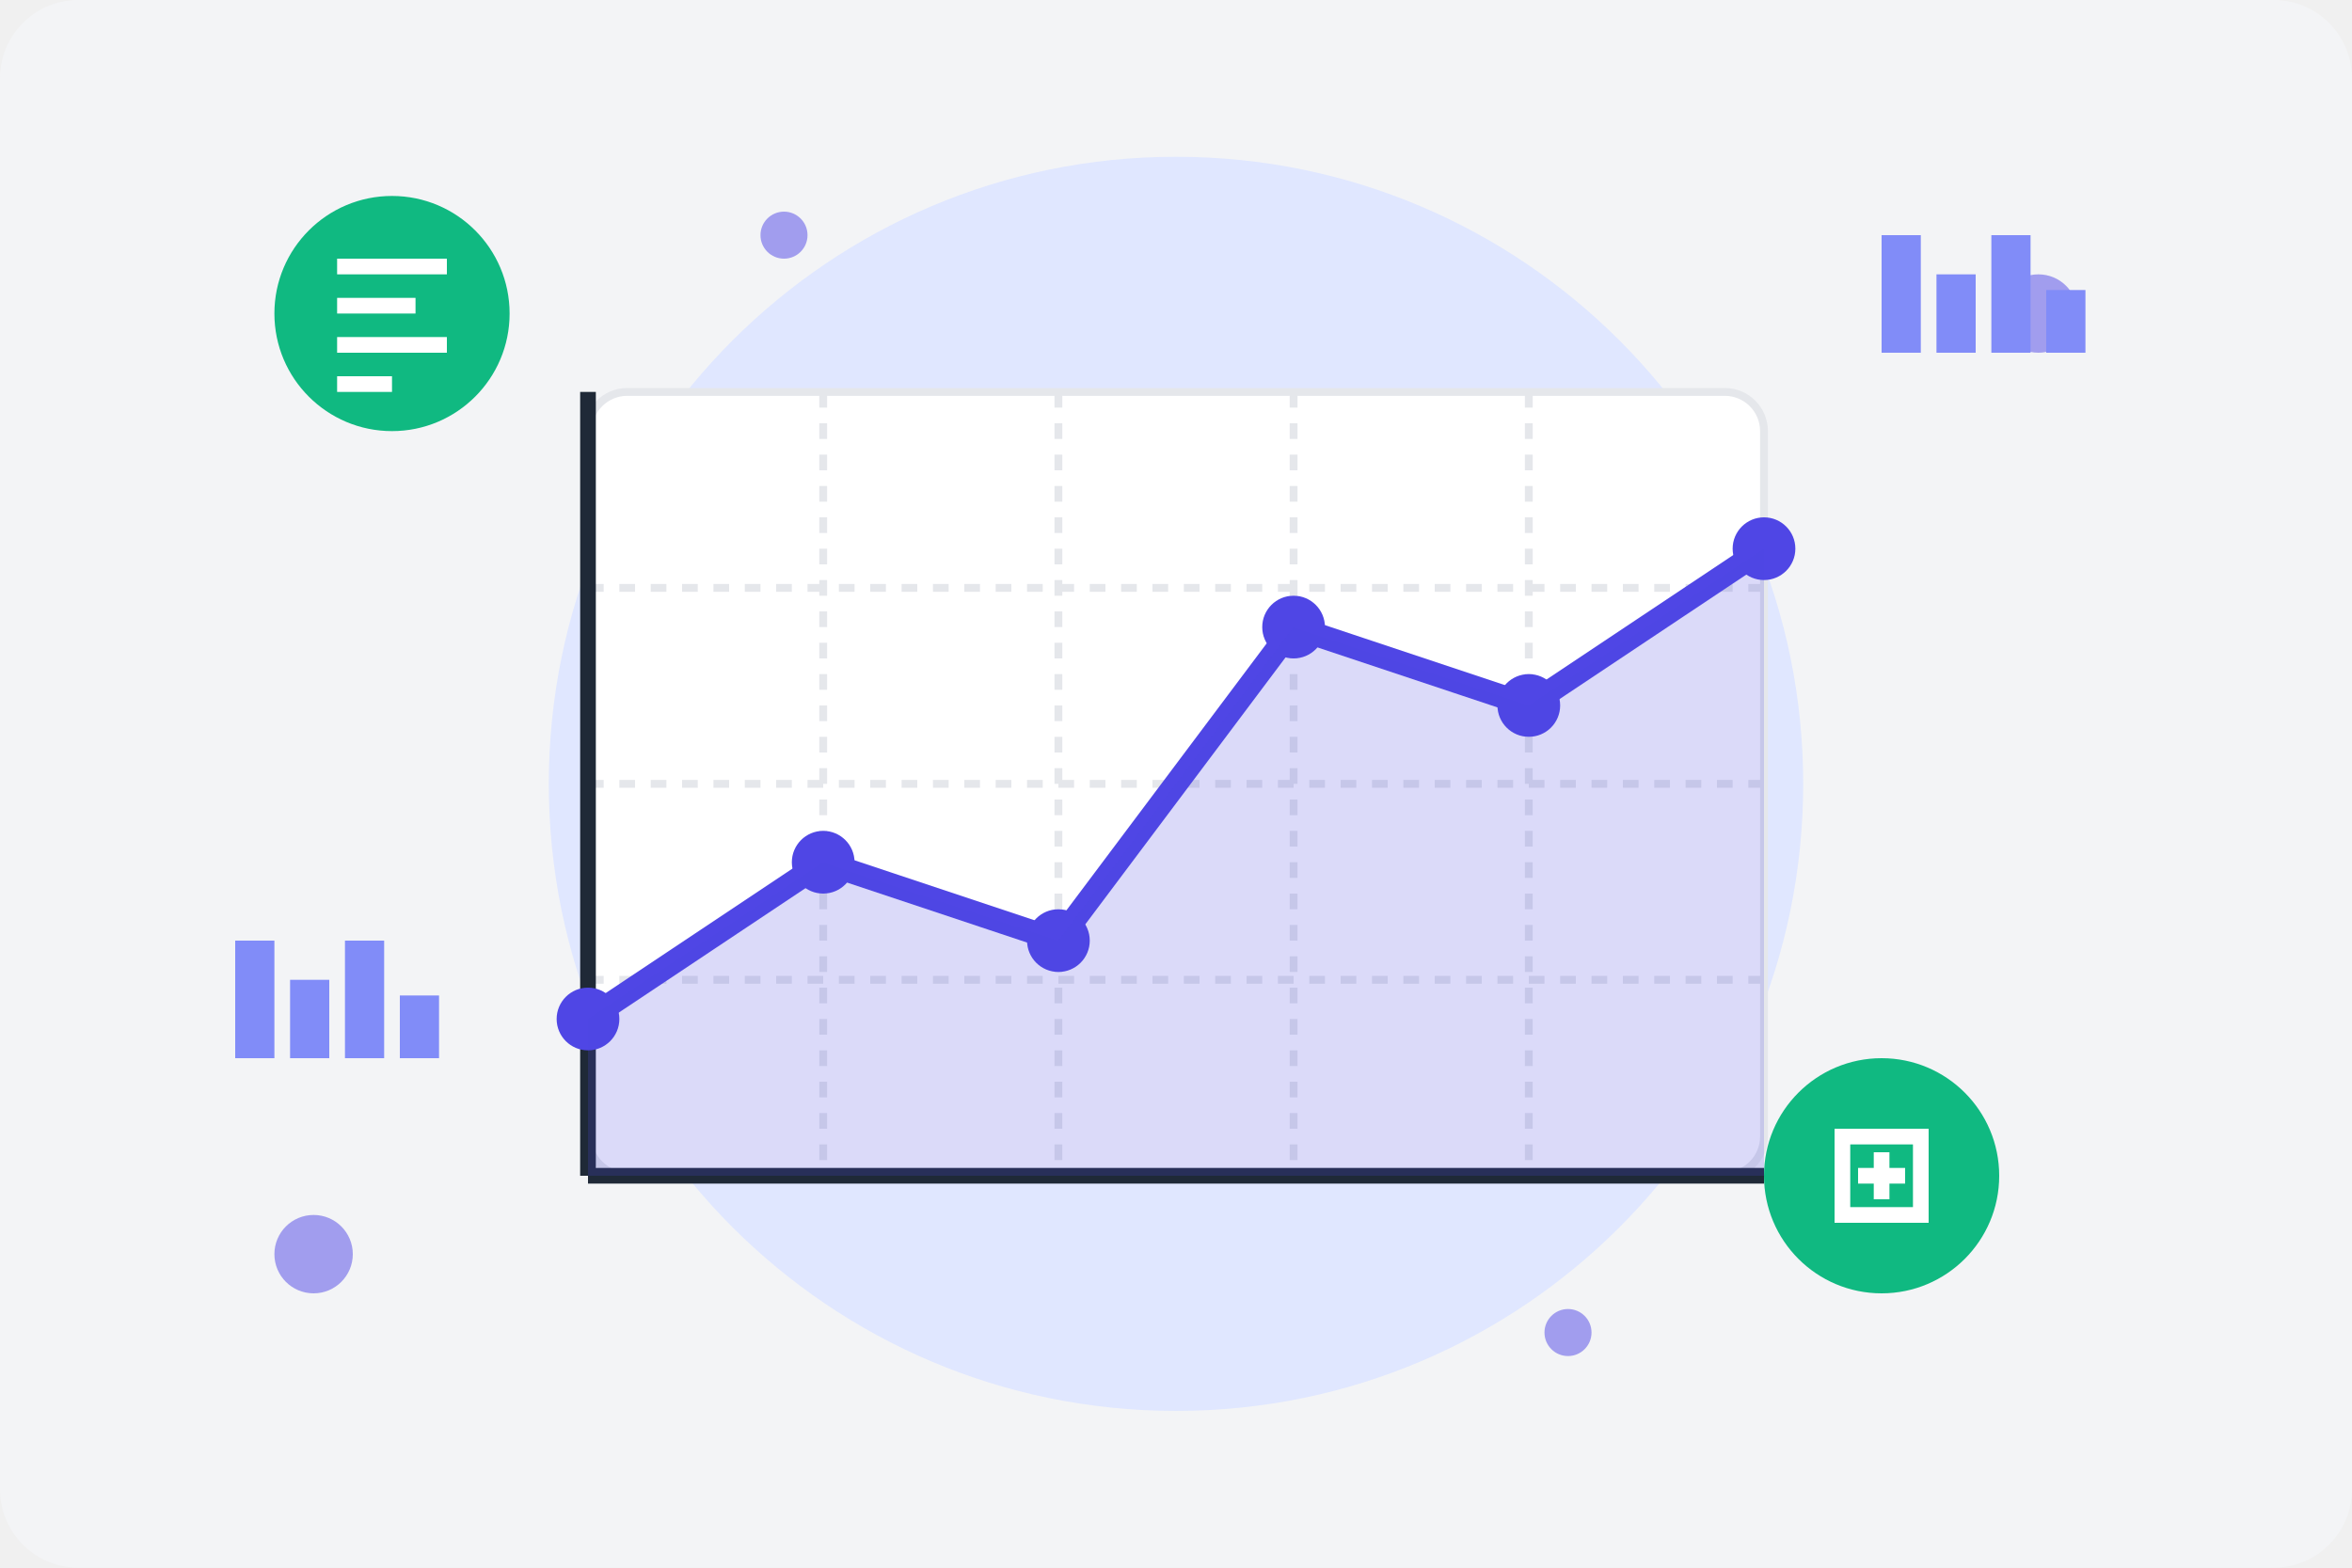
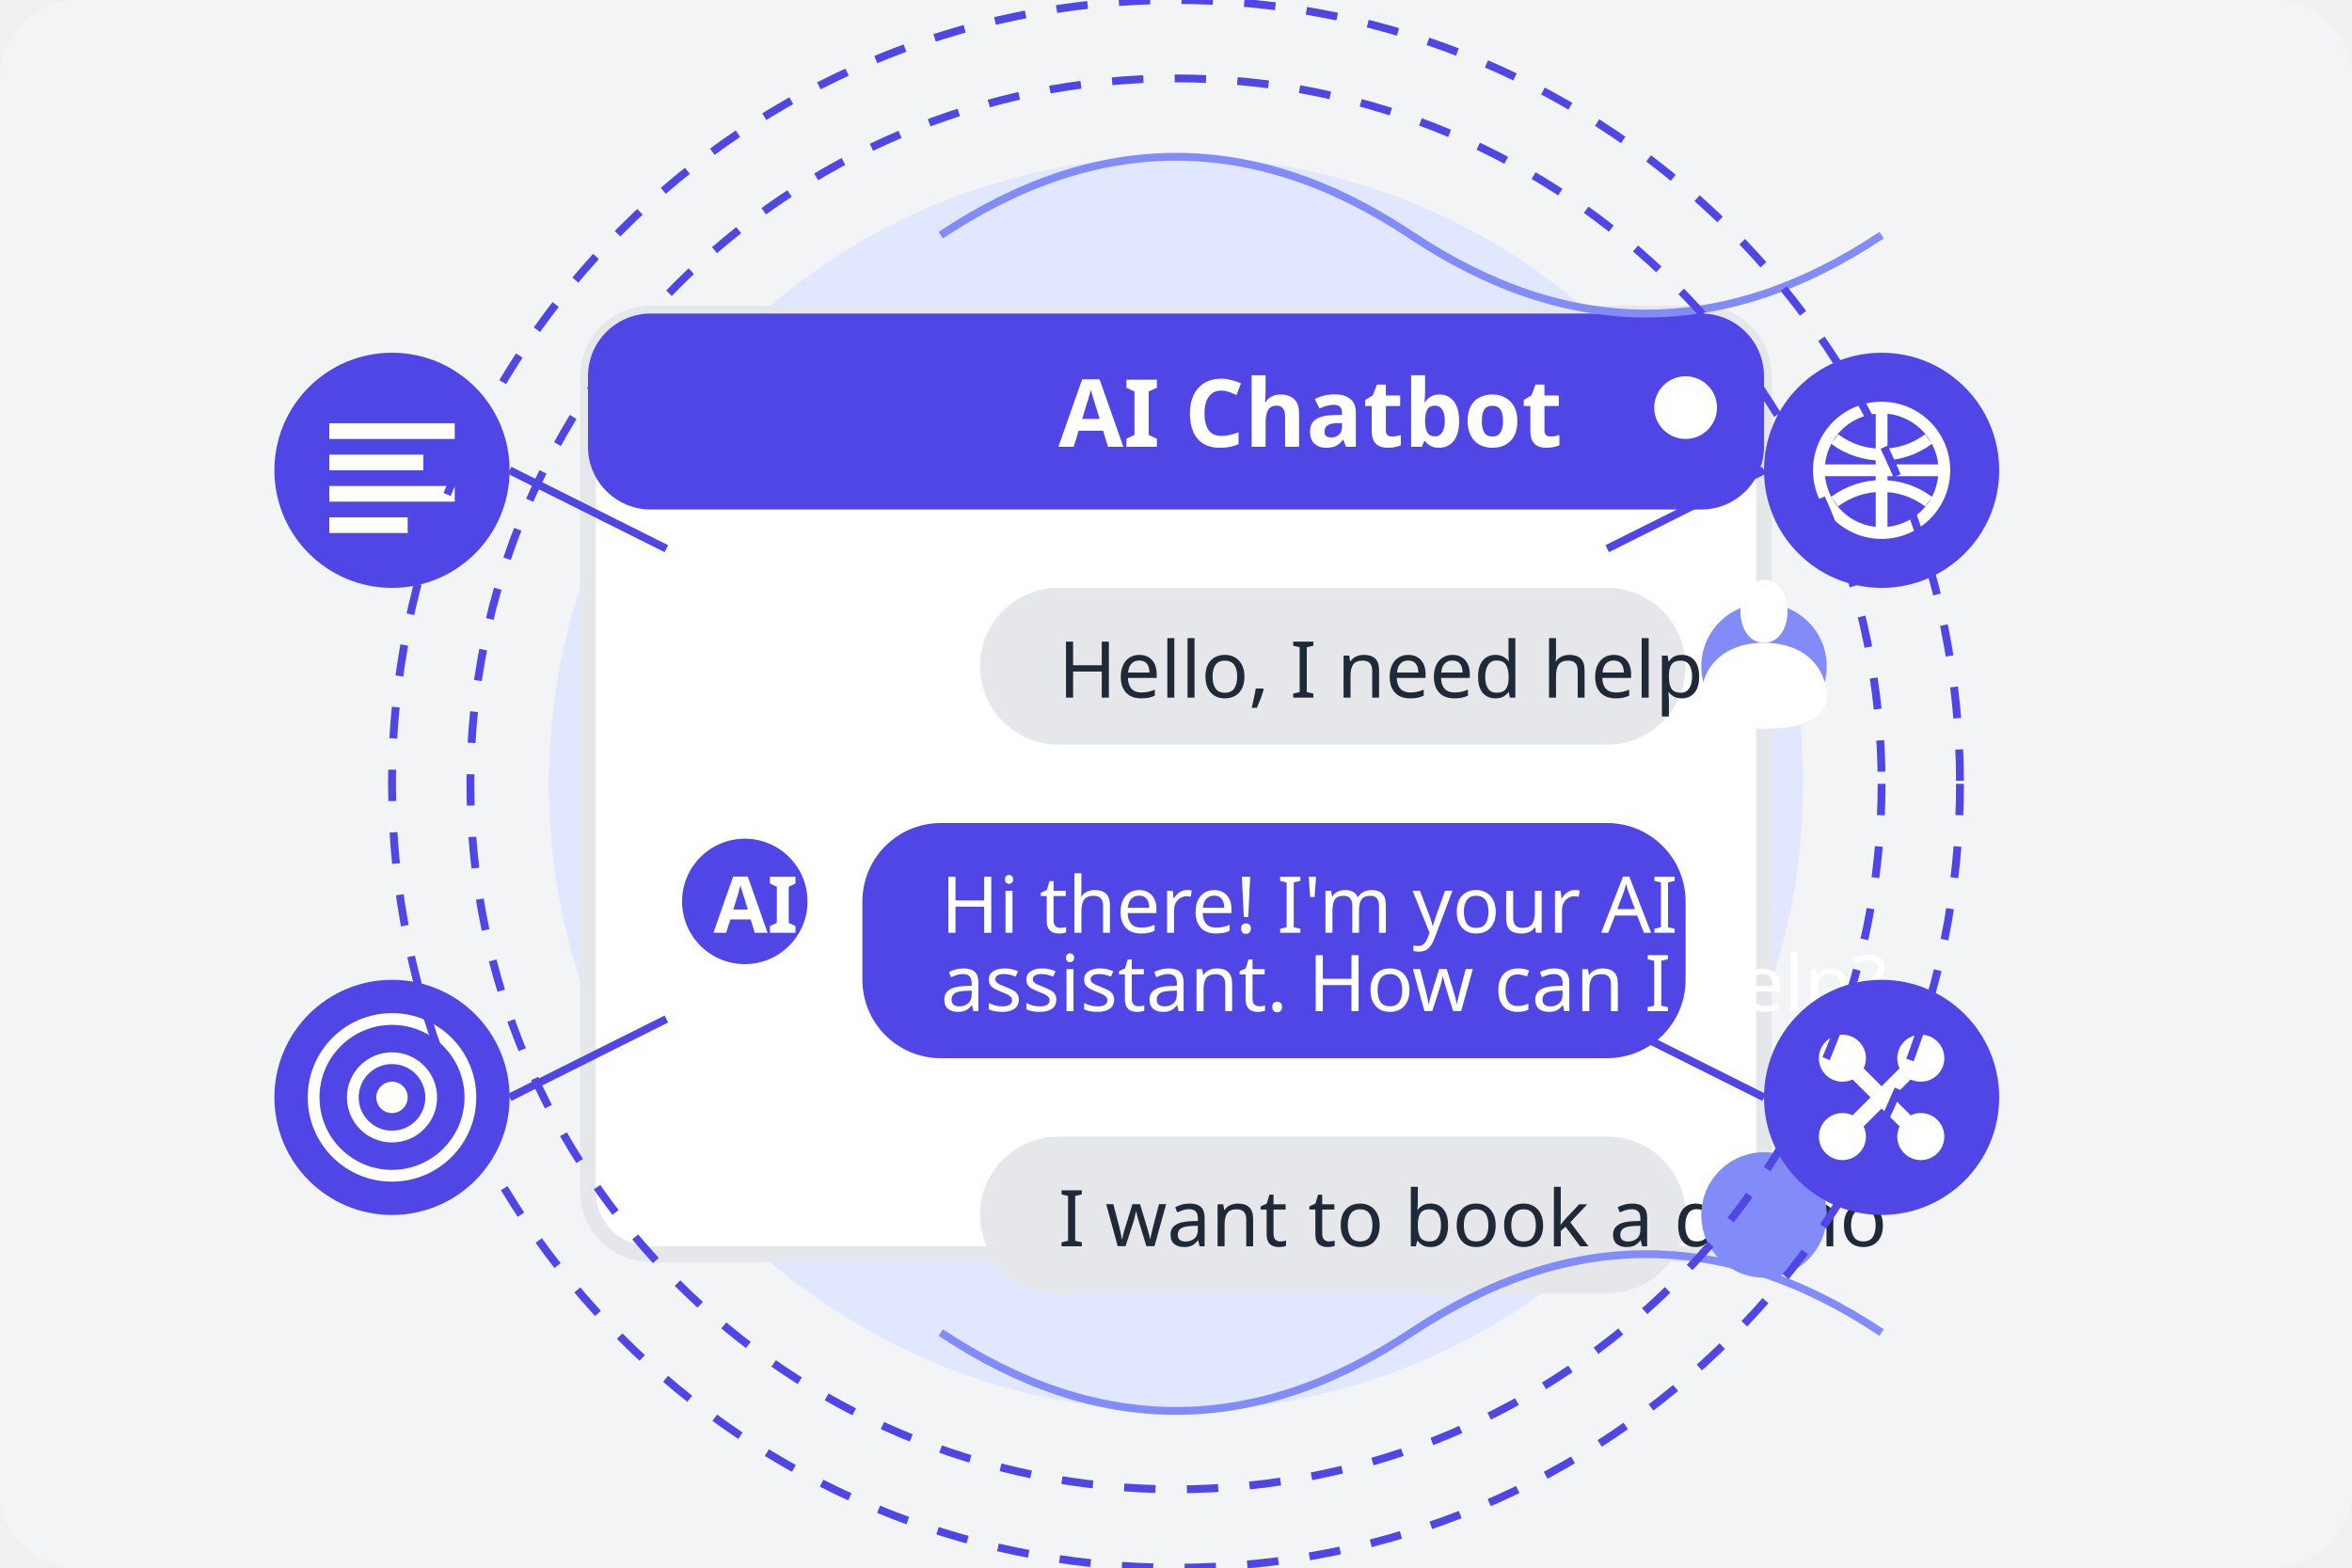
<svg xmlns="http://www.w3.org/2000/svg" width="300" height="200" viewBox="0 0 300 200" fill="none">
  <rect width="300" height="200" fill="#F3F4F6" rx="10" />
  <circle cx="150" cy="100" r="80" fill="#E0E7FF" />
-   <g transform="translate(75, 50)">
-     <rect x="0" y="0" width="150" height="100" rx="5" fill="white" stroke="#E5E7EB" stroke-width="1" />
-     <line x1="0" y1="25" x2="150" y2="25" stroke="#E5E7EB" stroke-width="1" stroke-dasharray="2 2" />
-     <line x1="0" y1="50" x2="150" y2="50" stroke="#E5E7EB" stroke-width="1" stroke-dasharray="2 2" />
-     <line x1="0" y1="75" x2="150" y2="75" stroke="#E5E7EB" stroke-width="1" stroke-dasharray="2 2" />
-     <line x1="30" y1="0" x2="30" y2="100" stroke="#E5E7EB" stroke-width="1" stroke-dasharray="2 2" />
-     <line x1="60" y1="0" x2="60" y2="100" stroke="#E5E7EB" stroke-width="1" stroke-dasharray="2 2" />
-     <line x1="90" y1="0" x2="90" y2="100" stroke="#E5E7EB" stroke-width="1" stroke-dasharray="2 2" />
-     <line x1="120" y1="0" x2="120" y2="100" stroke="#E5E7EB" stroke-width="1" stroke-dasharray="2 2" />
-     <line x1="0" y1="100" x2="150" y2="100" stroke="#1F2937" stroke-width="2" />
-     <line x1="0" y1="0" x2="0" y2="100" stroke="#1F2937" stroke-width="2" />
-     <path d="M0 80 L30 60 L60 70 L90 30 L120 40 L150 20" stroke="#4F46E5" stroke-width="3" stroke-linecap="round" stroke-linejoin="round" fill="none" />
-     <circle cx="0" cy="80" r="4" fill="#4F46E5" />
-     <circle cx="30" cy="60" r="4" fill="#4F46E5" />
-     <circle cx="60" cy="70" r="4" fill="#4F46E5" />
-     <circle cx="90" cy="30" r="4" fill="#4F46E5" />
-     <circle cx="120" cy="40" r="4" fill="#4F46E5" />
-     <circle cx="150" cy="20" r="4" fill="#4F46E5" />
-     <path d="M0 80 L30 60 L60 70 L90 30 L120 40 L150 20 L150 100 L0 100 Z" fill="#4F46E5" fill-opacity="0.2" />
+   <g transform="translate(75, 40)">
+     <rect x="0" y="0" width="150" height="120" rx="8" fill="white" stroke="#E5E7EB" stroke-width="2" />
+     <rect x="0" y="0" width="150" height="25" rx="8" fill="#4F46E5" />
+     <text x="60" y="17" fill="white" font-family="sans-serif" font-weight="bold" font-size="12">AI Chatbot</text>
+     <circle cx="140" cy="12" r="4" fill="white" />
+     <g transform="translate(10, 35)">
+       <rect x="40" y="0" width="90" height="20" rx="10" fill="#E5E7EB" />
+       <text x="50" y="14" fill="#1F2937" font-family="sans-serif" font-size="10">Hello, I need help!</text>
+       <circle cx="140" cy="10" r="8" fill="#818CF8" />
+       <path d="M140 7 C142 7 143 5 143 3 C143 1 142 -1 140 -1 C138 -1 137 1 137 3 C137 5 138 7 140 7 Z" fill="white" />
+       <path d="M140 7 C135 7 132 10 132 14 C132 16 134 18 140 18 C146 18 148 16 148 14 C148 10 145 7 140 7 Z" fill="white" />
+     </g>
+     <g transform="translate(10, 65)">
+       <circle cx="10" cy="10" r="8" fill="#4F46E5" />
+       <text x="6" y="14" fill="white" font-family="sans-serif" font-weight="bold" font-size="10">AI</text>
+       <rect x="25" y="0" width="105" height="30" rx="10" fill="#4F46E5" />
+       <text x="35" y="14" fill="white" font-family="sans-serif" font-size="10">Hi there! I'm your AI</text>
+       <text x="35" y="24" fill="white" font-family="sans-serif" font-size="10">assistant. How can I help?</text>
+     </g>
+     <g transform="translate(10, 105)">
+       <rect x="40" y="0" width="90" height="20" rx="10" fill="#E5E7EB" />
+       <text x="50" y="14" fill="#1F2937" font-family="sans-serif" font-size="10">I want to book a demo</text>
+       <circle cx="140" cy="10" r="8" fill="#818CF8" />
+     </g>
  </g>
-   <g transform="translate(50, 40)">
-     <circle cx="0" cy="0" r="15" fill="#10B981" />
-     <rect x="-7" y="-7" width="14" height="2" fill="white" />
-     <rect x="-7" y="-2" width="10" height="2" fill="white" />
-     <rect x="-7" y="3" width="14" height="2" fill="white" />
-     <rect x="-7" y="8" width="7" height="2" fill="white" />
+   <g transform="translate(50, 60)">
+     <circle cx="0" cy="0" r="15" fill="#4F46E5" />
+     <rect x="-8" y="-6" width="16" height="2" fill="white" />
+     <rect x="-8" y="-2" width="12" height="2" fill="white" />
+     <rect x="-8" y="2" width="16" height="2" fill="white" />
+     <rect x="-8" y="6" width="10" height="2" fill="white" />
  </g>
-   <g transform="translate(240, 150)">
-     <circle cx="0" cy="0" r="15" fill="#10B981" />
-     <path d="M-5 -5 L5 -5 L5 5 L-5 5 Z" stroke="white" stroke-width="2" fill="none" />
-     <line x1="-3" y1="0" x2="3" y2="0" stroke="white" stroke-width="2" />
-     <line x1="0" y1="-3" x2="0" y2="3" stroke="white" stroke-width="2" />
+   <g transform="translate(50, 140)">
+     <circle cx="0" cy="0" r="15" fill="#4F46E5" />
+     <circle cx="0" cy="0" r="10" stroke="white" stroke-width="1.5" fill="none" />
+     <circle cx="0" cy="0" r="5" stroke="white" stroke-width="1.5" fill="none" />
+     <circle cx="0" cy="0" r="2" fill="white" />
  </g>
-   <circle cx="40" cy="160" r="5" fill="#4F46E5" opacity="0.5" />
-   <circle cx="260" cy="40" r="5" fill="#4F46E5" opacity="0.5" />
-   <circle cx="200" cy="170" r="3" fill="#4F46E5" opacity="0.5" />
-   <circle cx="100" cy="30" r="3" fill="#4F46E5" opacity="0.5" />
-   <g transform="translate(30, 120)">
-     <rect x="0" y="0" width="5" height="15" fill="#818CF8" />
-     <rect x="7" y="5" width="5" height="10" fill="#818CF8" />
-     <rect x="14" y="0" width="5" height="15" fill="#818CF8" />
-     <rect x="21" y="7" width="5" height="8" fill="#818CF8" />
+   <g transform="translate(240, 60)">
+     <circle cx="0" cy="0" r="15" fill="#4F46E5" />
+     <circle cx="0" cy="0" r="8" stroke="white" stroke-width="1.5" fill="none" />
+     <path d="M-8 0 H8 M0 -8 V8 M-6 -4 A10 10 0 0 0 6 -4 M-6 4 A10 10 0 0 1 6 4" stroke="white" stroke-width="1.5" fill="none" />
  </g>
-   <g transform="translate(240, 30)">
-     <rect x="0" y="0" width="5" height="15" fill="#818CF8" />
-     <rect x="7" y="5" width="5" height="10" fill="#818CF8" />
-     <rect x="14" y="0" width="5" height="15" fill="#818CF8" />
-     <rect x="21" y="7" width="5" height="8" fill="#818CF8" />
+   <g transform="translate(240, 140)">
+     <circle cx="0" cy="0" r="15" fill="#4F46E5" />
+     <path d="M-5 -5 L5 5 M-5 5 L5 -5" stroke="white" stroke-width="2" />
+     <circle cx="-5" cy="-5" r="3" fill="white" />
+     <circle cx="5" cy="5" r="3" fill="white" />
+     <circle cx="-5" cy="5" r="3" fill="white" />
+     <circle cx="5" cy="-5" r="3" fill="white" />
  </g>
+   <line x1="65" y1="60" x2="85" y2="70" stroke="#4F46E5" stroke-width="1" />
+   <line x1="65" y1="140" x2="85" y2="130" stroke="#4F46E5" stroke-width="1" />
+   <line x1="225" y1="60" x2="205" y2="70" stroke="#4F46E5" stroke-width="1" />
+   <line x1="225" y1="140" x2="205" y2="130" stroke="#4F46E5" stroke-width="1" />
+   <path d="M120 30 Q 150 10 180 30 Q 210 50 240 30" stroke="#818CF8" stroke-width="1" fill="none" />
+   <path d="M120 170 Q 150 190 180 170 Q 210 150 240 170" stroke="#818CF8" stroke-width="1" fill="none" />
+   <circle cx="150" cy="100" r="90" stroke="#4F46E5" stroke-width="1" stroke-dasharray="4 4" />
+   <circle cx="150" cy="100" r="100" stroke="#4F46E5" stroke-width="1" stroke-dasharray="4 4" />
</svg>
